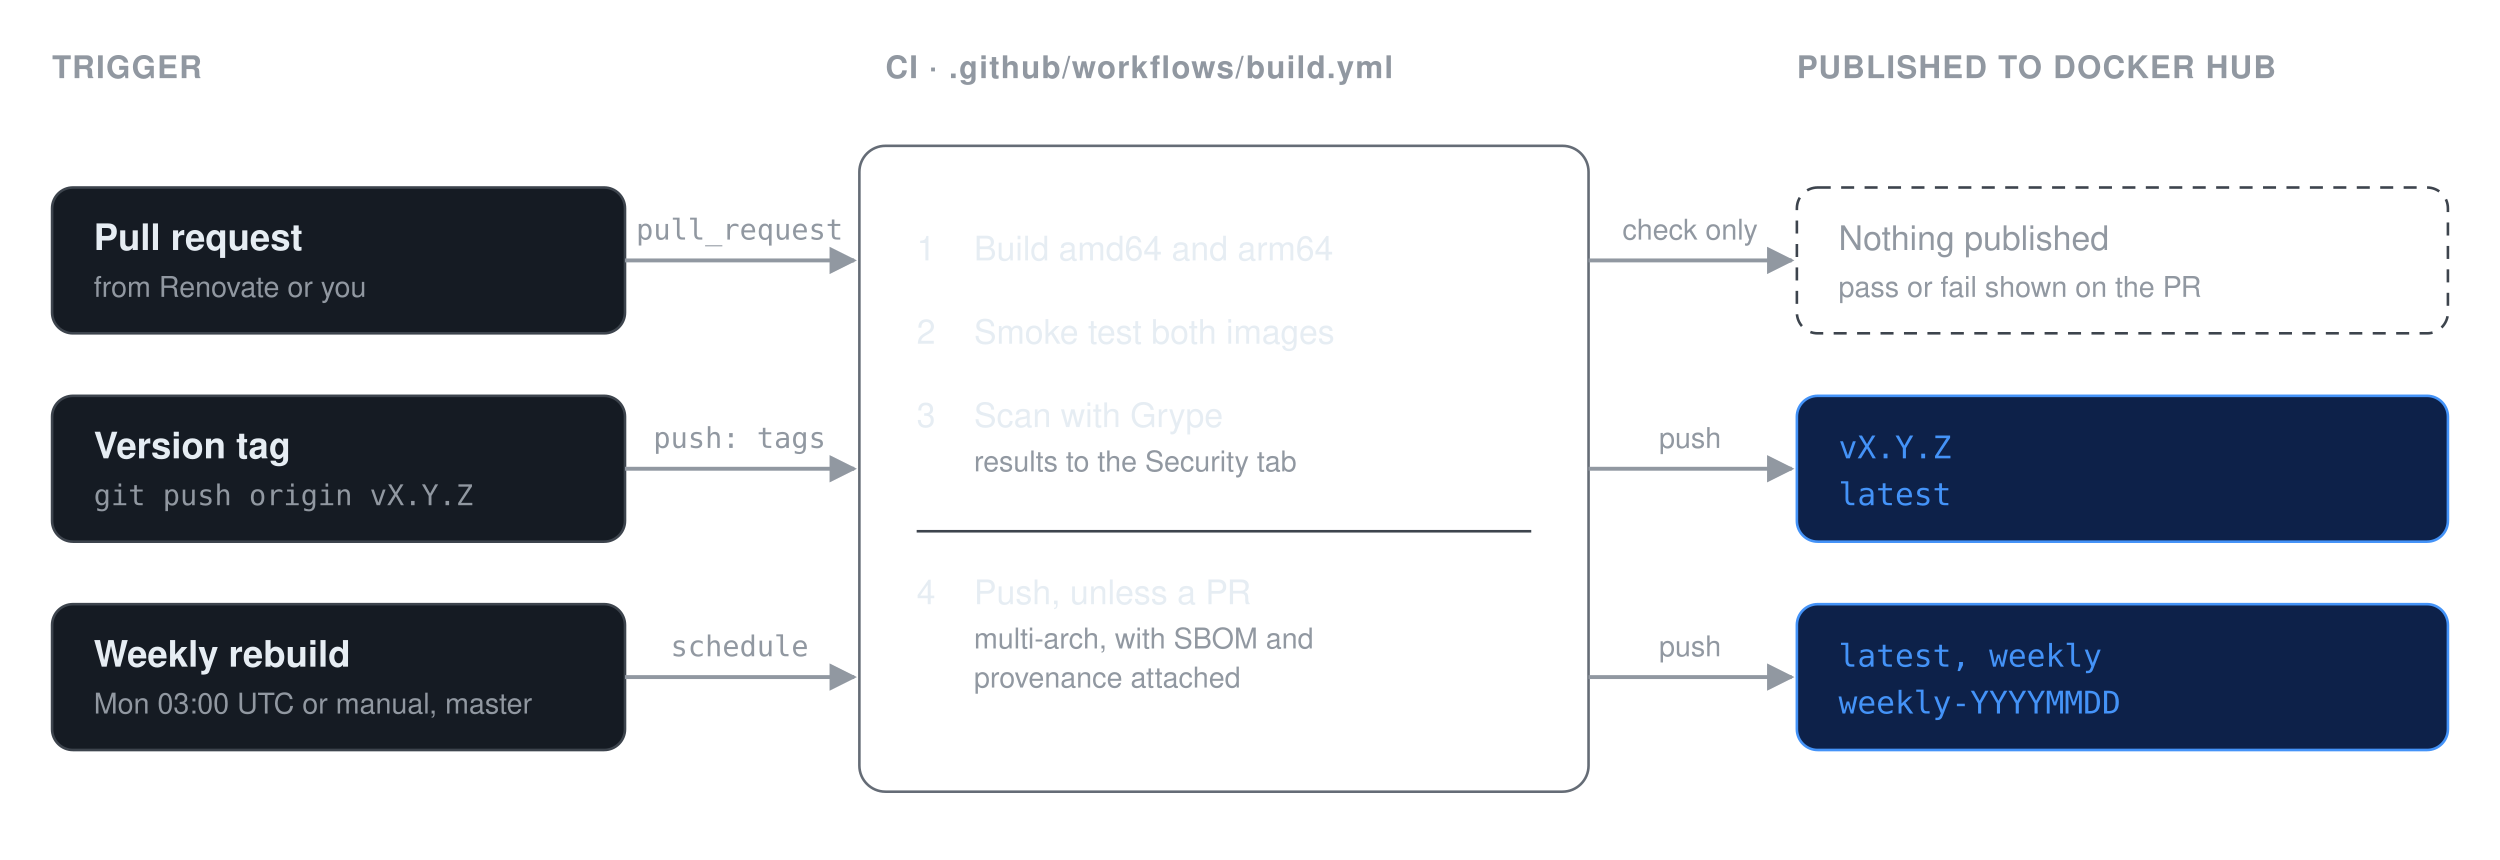
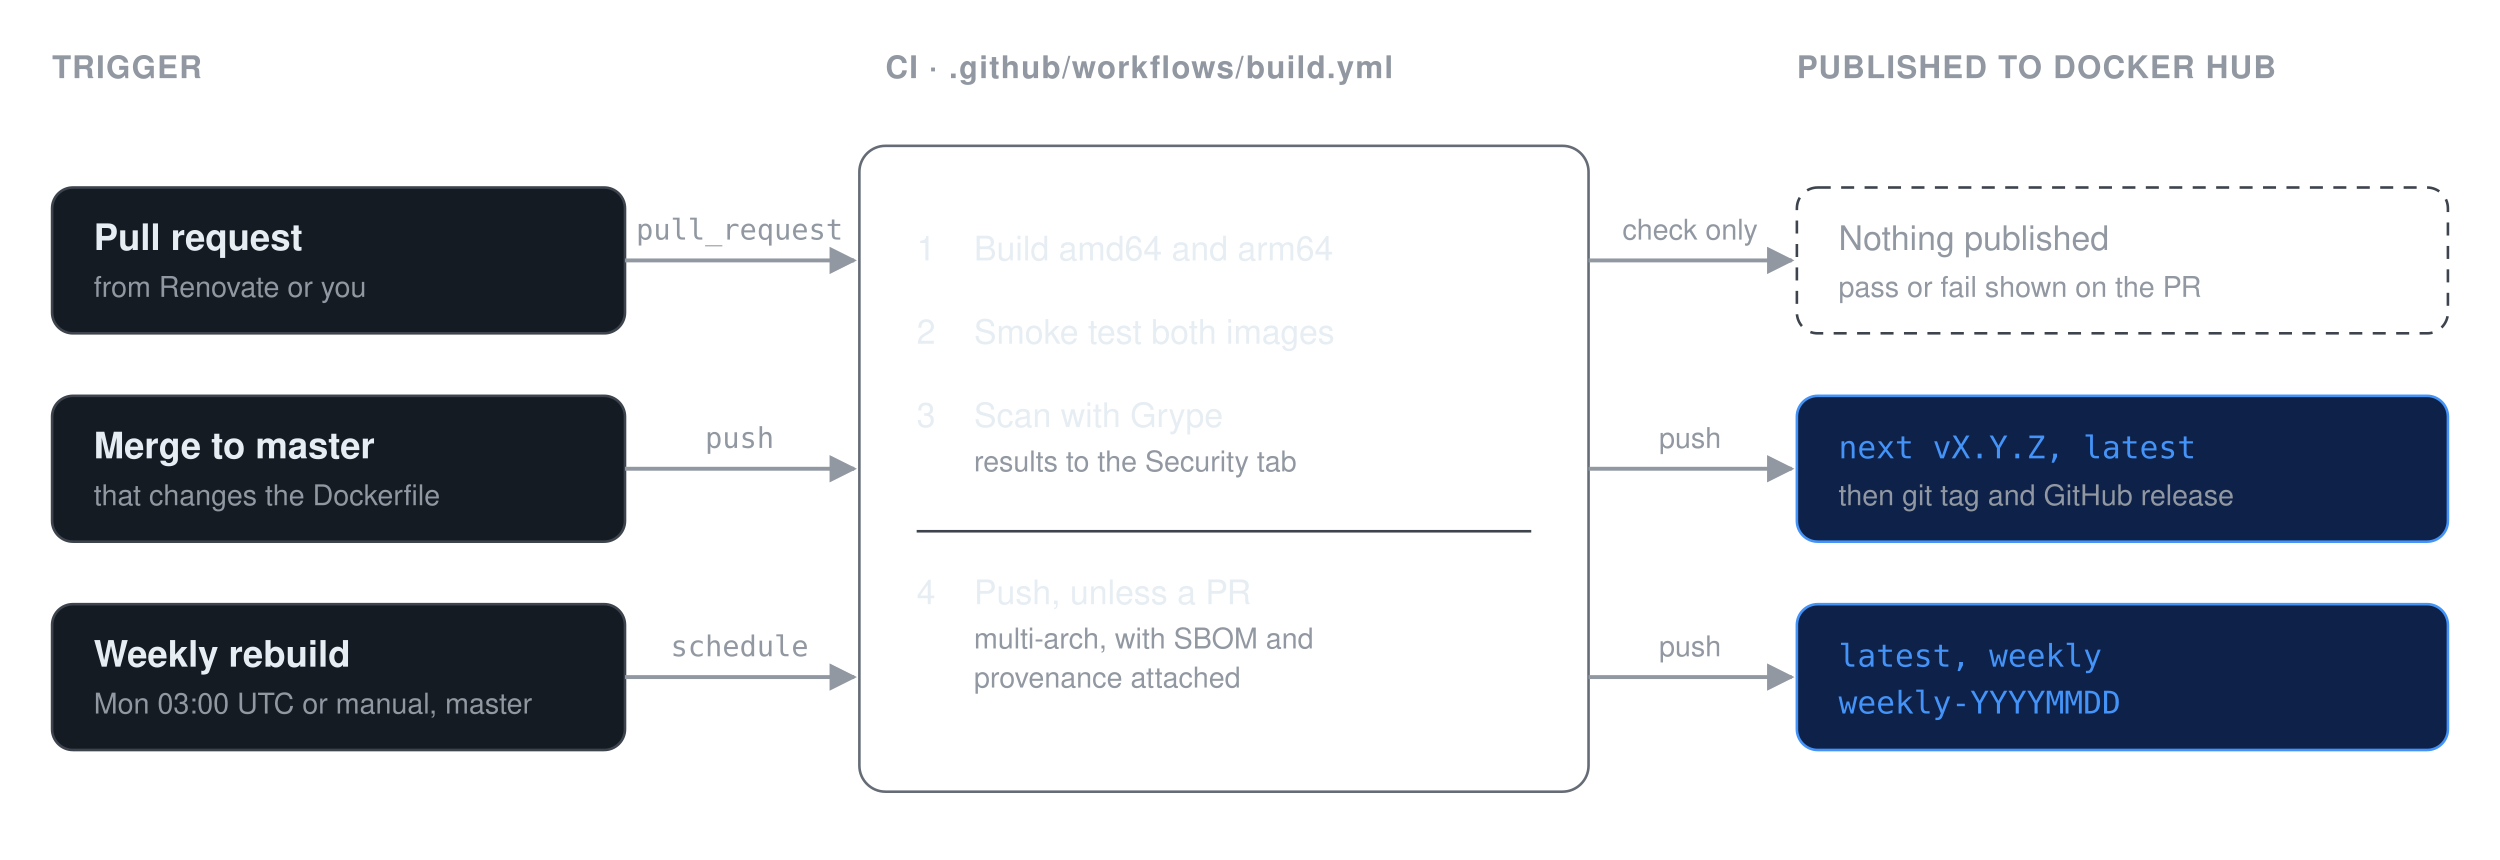
- <svg xmlns="http://www.w3.org/2000/svg" viewBox="0 0 960 330" role="img" aria-label="Pull requests are built and tested but publish nothing; version tags publish vX.Y.Z and latest; the weekly rebuild of master publishes latest, weekly and weekly-date.">
+ <svg xmlns="http://www.w3.org/2000/svg" viewBox="0 0 960 330" role="img" aria-label="Pull requests are built and tested but publish nothing; merges to master that change the Dockerfile publish the next vX.Y.Z and latest and create a GitHub release; the weekly rebuild of master publishes latest, weekly and weekly-date.">
  <style>
    text { font-family: -apple-system, BlinkMacSystemFont, "Segoe UI", Helvetica, Arial, sans-serif; fill: #1f2328; }
    .mono { font-family: ui-monospace, SFMono-Regular, Menlo, Consolas, monospace; }
    .heading { font-size: 12px; font-weight: 600; fill: #59636e; letter-spacing: 0.04em; }
    .name { font-size: 14px; font-weight: 600; }
    .sub { font-size: 11px; fill: #59636e; }
    .step { font-size: 13px; }
    .label { font-size: 11px; fill: #59636e; }
    .tag { font-size: 12px; fill: #0969da; }
    .none { font-size: 13px; fill: #59636e; }
    .chip { fill: #f6f8fa; stroke: #d1d9e0; }
    .ci { fill: none; stroke: #8c959f; }
    .acc { fill: #ddf4ff; stroke: #0969da; }
    .muted-box { fill: none; stroke: #d1d9e0; stroke-dasharray: 5 4; }
    .arrow { stroke: #59636e; stroke-width: 1.5; fill: none; }
    .head { fill: #59636e; }
    .rule { stroke: #d1d9e0; }
      text { fill: #e6edf3; }
      .heading, .sub, .label, .none { fill: #9198a1; }
      .tag { fill: #4493f8; }
      .chip { fill: #151b23; stroke: #3d444d; }
      .ci { stroke: #656c76; }
      .acc { fill: #0d2149; stroke: #4493f8; }
      .muted-box, .rule { stroke: #3d444d; }
      .arrow { stroke: #9198a1; }
      .head { fill: #9198a1; }
  </style>
  <defs>
    <marker id="arrow" viewBox="0 0 10 10" refX="9" refY="5" markerWidth="7" markerHeight="7" orient="auto-start-reverse">
      <path class="head" d="M0,0 L10,5 L0,10 z" />
    </marker>
  </defs>
  <text class="heading" x="20" y="30">TRIGGER</text>
  <text class="heading" x="340" y="30">CI · .github/workflows/build.yml</text>
  <text class="heading" x="690" y="30">PUBLISHED TO DOCKER HUB</text>
  <rect class="chip" x="20" y="72" width="220" height="56" rx="8" />
  <text class="name" x="36" y="96">Pull request</text>
  <text class="sub" x="36" y="114">from Renovate or you</text>
  <rect class="chip" x="20" y="152" width="220" height="56" rx="8" />
-   <text class="name" x="36" y="176">Version tag</text>
-   <text class="sub mono" x="36" y="194">git push origin vX.Y.Z</text>
+   <text class="name" x="36" y="176">Merge to master</text>
+   <text class="sub" x="36" y="194">that changes the Dockerfile</text>
  <rect class="chip" x="20" y="232" width="220" height="56" rx="8" />
  <text class="name" x="36" y="256">Weekly rebuild</text>
  <text class="sub" x="36" y="274">Mon 03:00 UTC or manual, master</text>
  <rect class="ci" x="330" y="56" width="280" height="248" rx="10" />
  <text class="step" x="352" y="100">1</text>
  <text class="step" x="374" y="100">Build amd64 and arm64</text>
  <text class="step" x="352" y="132">2</text>
  <text class="step" x="374" y="132">Smoke test both images</text>
  <text class="step" x="352" y="164">3</text>
  <text class="step" x="374" y="164">Scan with Grype</text>
  <text class="sub" x="374" y="181">results to the Security tab</text>
  <line class="rule" x1="352" y1="204" x2="588" y2="204" />
  <text class="step" x="352" y="232">4</text>
  <text class="step" x="374" y="232">Push, unless a PR</text>
  <text class="sub" x="374" y="249">multi-arch, with SBOM and</text>
  <text class="sub" x="374" y="264">provenance attached</text>
  <line class="arrow" x1="240" y1="100" x2="328" y2="100" marker-end="url(#arrow)" />
  <text class="label mono" x="284" y="92" text-anchor="middle">pull_request</text>
  <line class="arrow" x1="240" y1="180" x2="328" y2="180" marker-end="url(#arrow)" />
-   <text class="label mono" x="284" y="172" text-anchor="middle">push: tags</text>
+   <text class="label mono" x="284" y="172" text-anchor="middle">push</text>
  <line class="arrow" x1="240" y1="260" x2="328" y2="260" marker-end="url(#arrow)" />
  <text class="label mono" x="284" y="252" text-anchor="middle">schedule</text>
  <line class="arrow" x1="610" y1="100" x2="688" y2="100" marker-end="url(#arrow)" />
  <text class="label" x="649" y="92" text-anchor="middle">check only</text>
  <line class="arrow" x1="610" y1="180" x2="688" y2="180" marker-end="url(#arrow)" />
  <text class="label" x="649" y="172" text-anchor="middle">push</text>
  <line class="arrow" x1="610" y1="260" x2="688" y2="260" marker-end="url(#arrow)" />
  <text class="label" x="649" y="252" text-anchor="middle">push</text>
  <rect class="muted-box" x="690" y="72" width="250" height="56" rx="8" />
  <text class="none" x="706" y="96">Nothing published</text>
  <text class="sub" x="706" y="114">pass or fail shown on the PR</text>
  <rect class="acc" x="690" y="152" width="250" height="56" rx="8" />
-   <text class="tag mono" x="706" y="176">vX.Y.Z</text>
-   <text class="tag mono" x="706" y="194">latest</text>
+   <text class="tag mono" x="706" y="176">next vX.Y.Z, latest</text>
+   <text class="sub" x="706" y="194">then git tag and GitHub release</text>
  <rect class="acc" x="690" y="232" width="250" height="56" rx="8" />
  <text class="tag mono" x="706" y="256">latest, weekly</text>
  <text class="tag mono" x="706" y="274">weekly-YYYYMMDD</text>
</svg>
